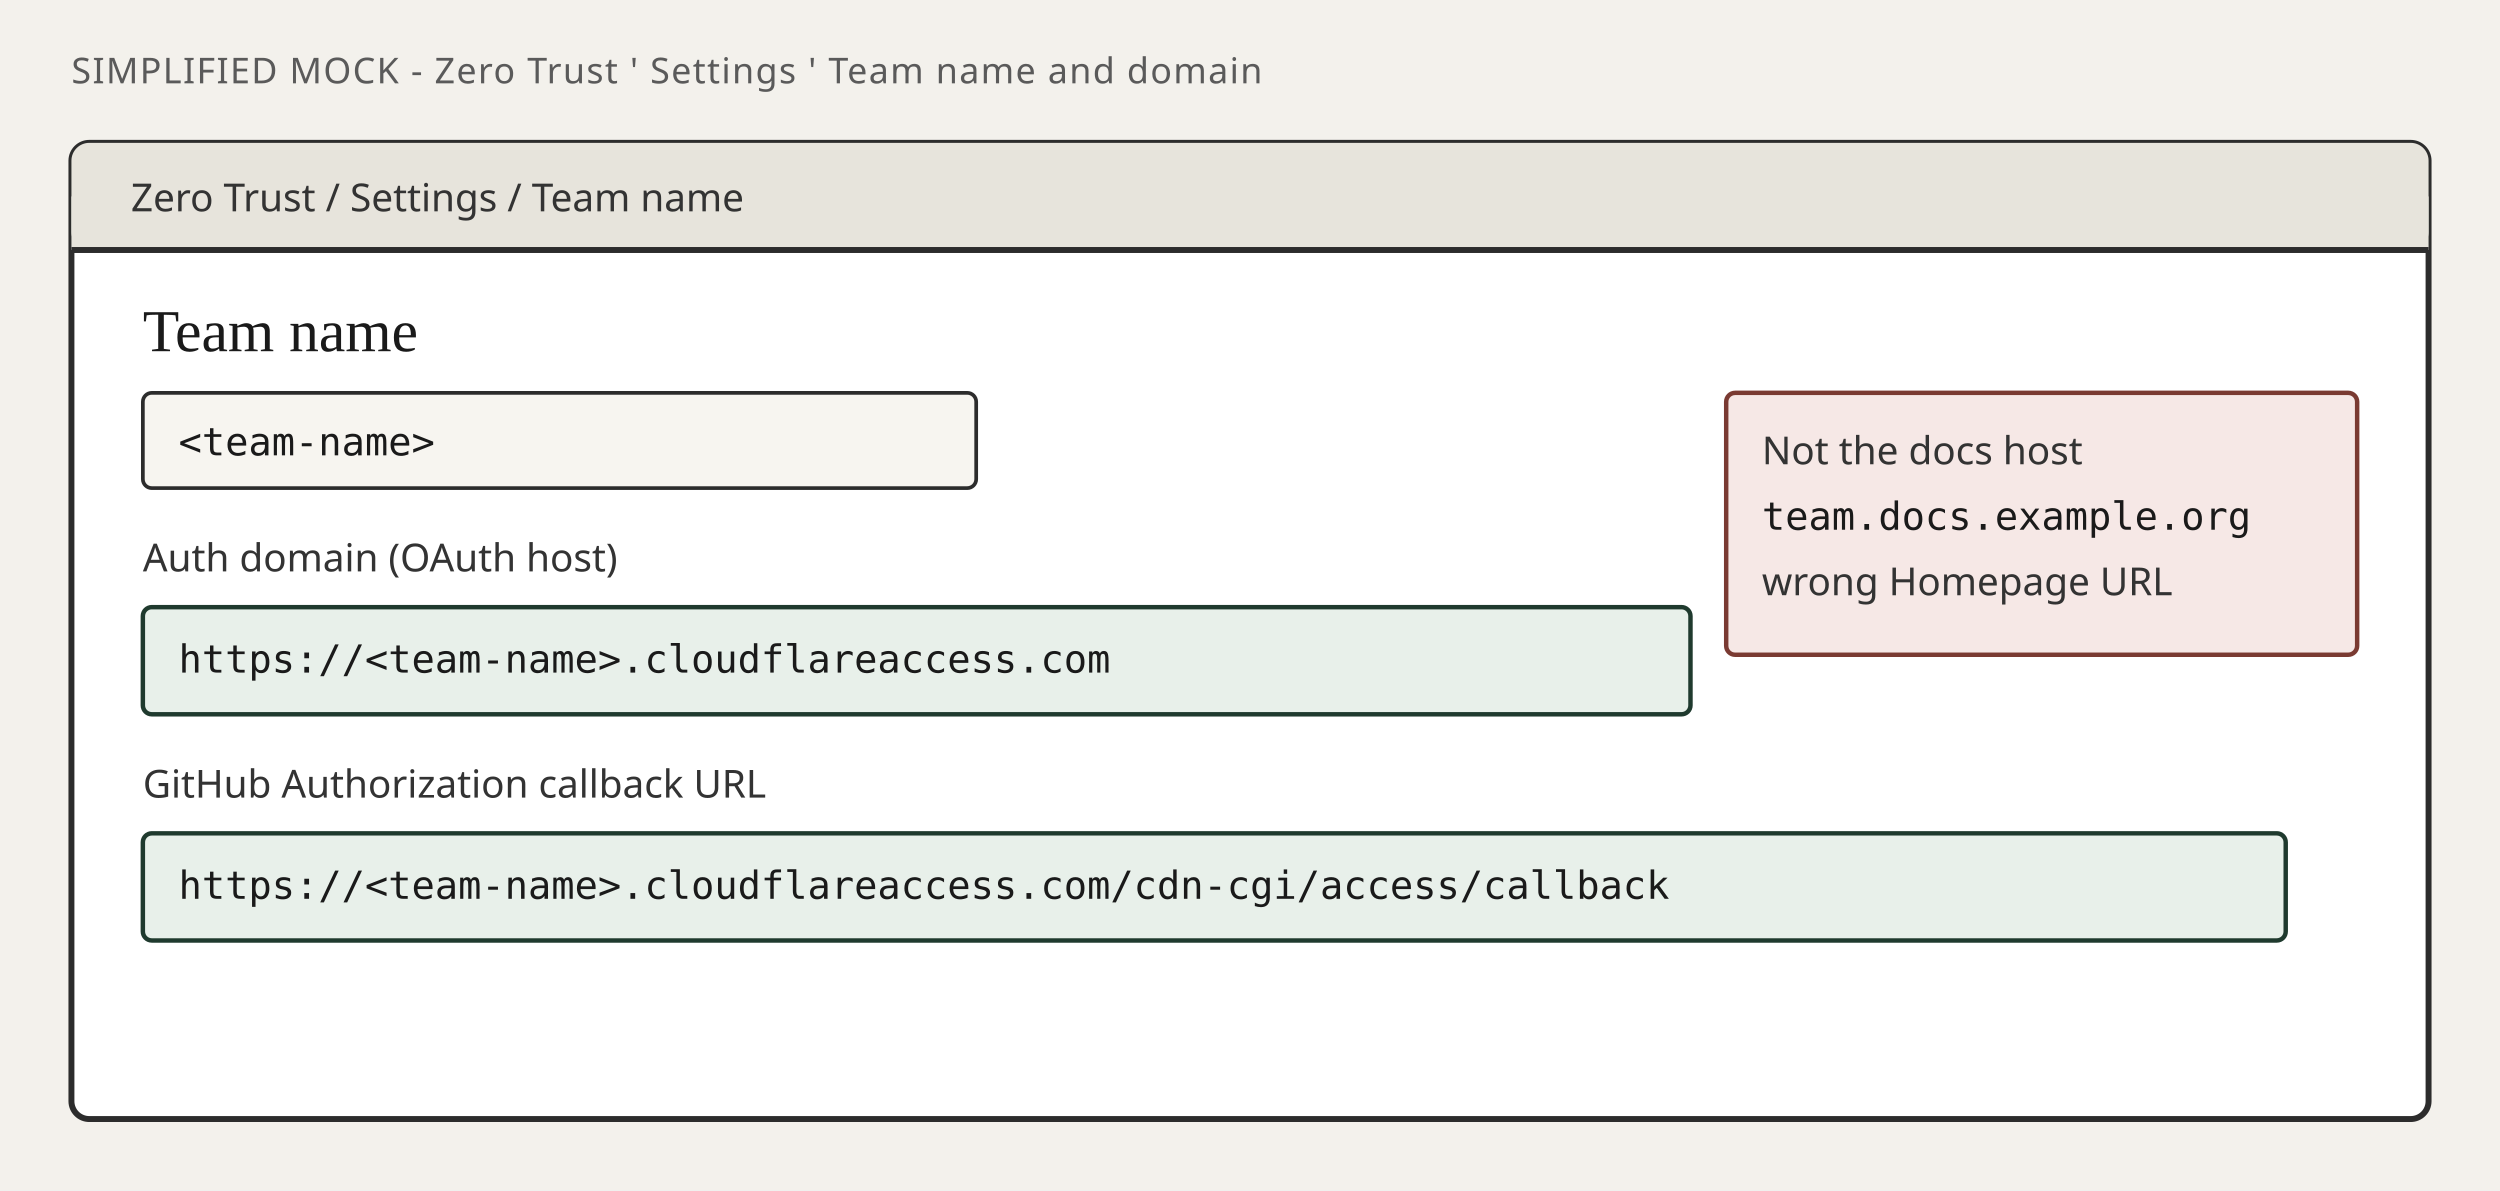
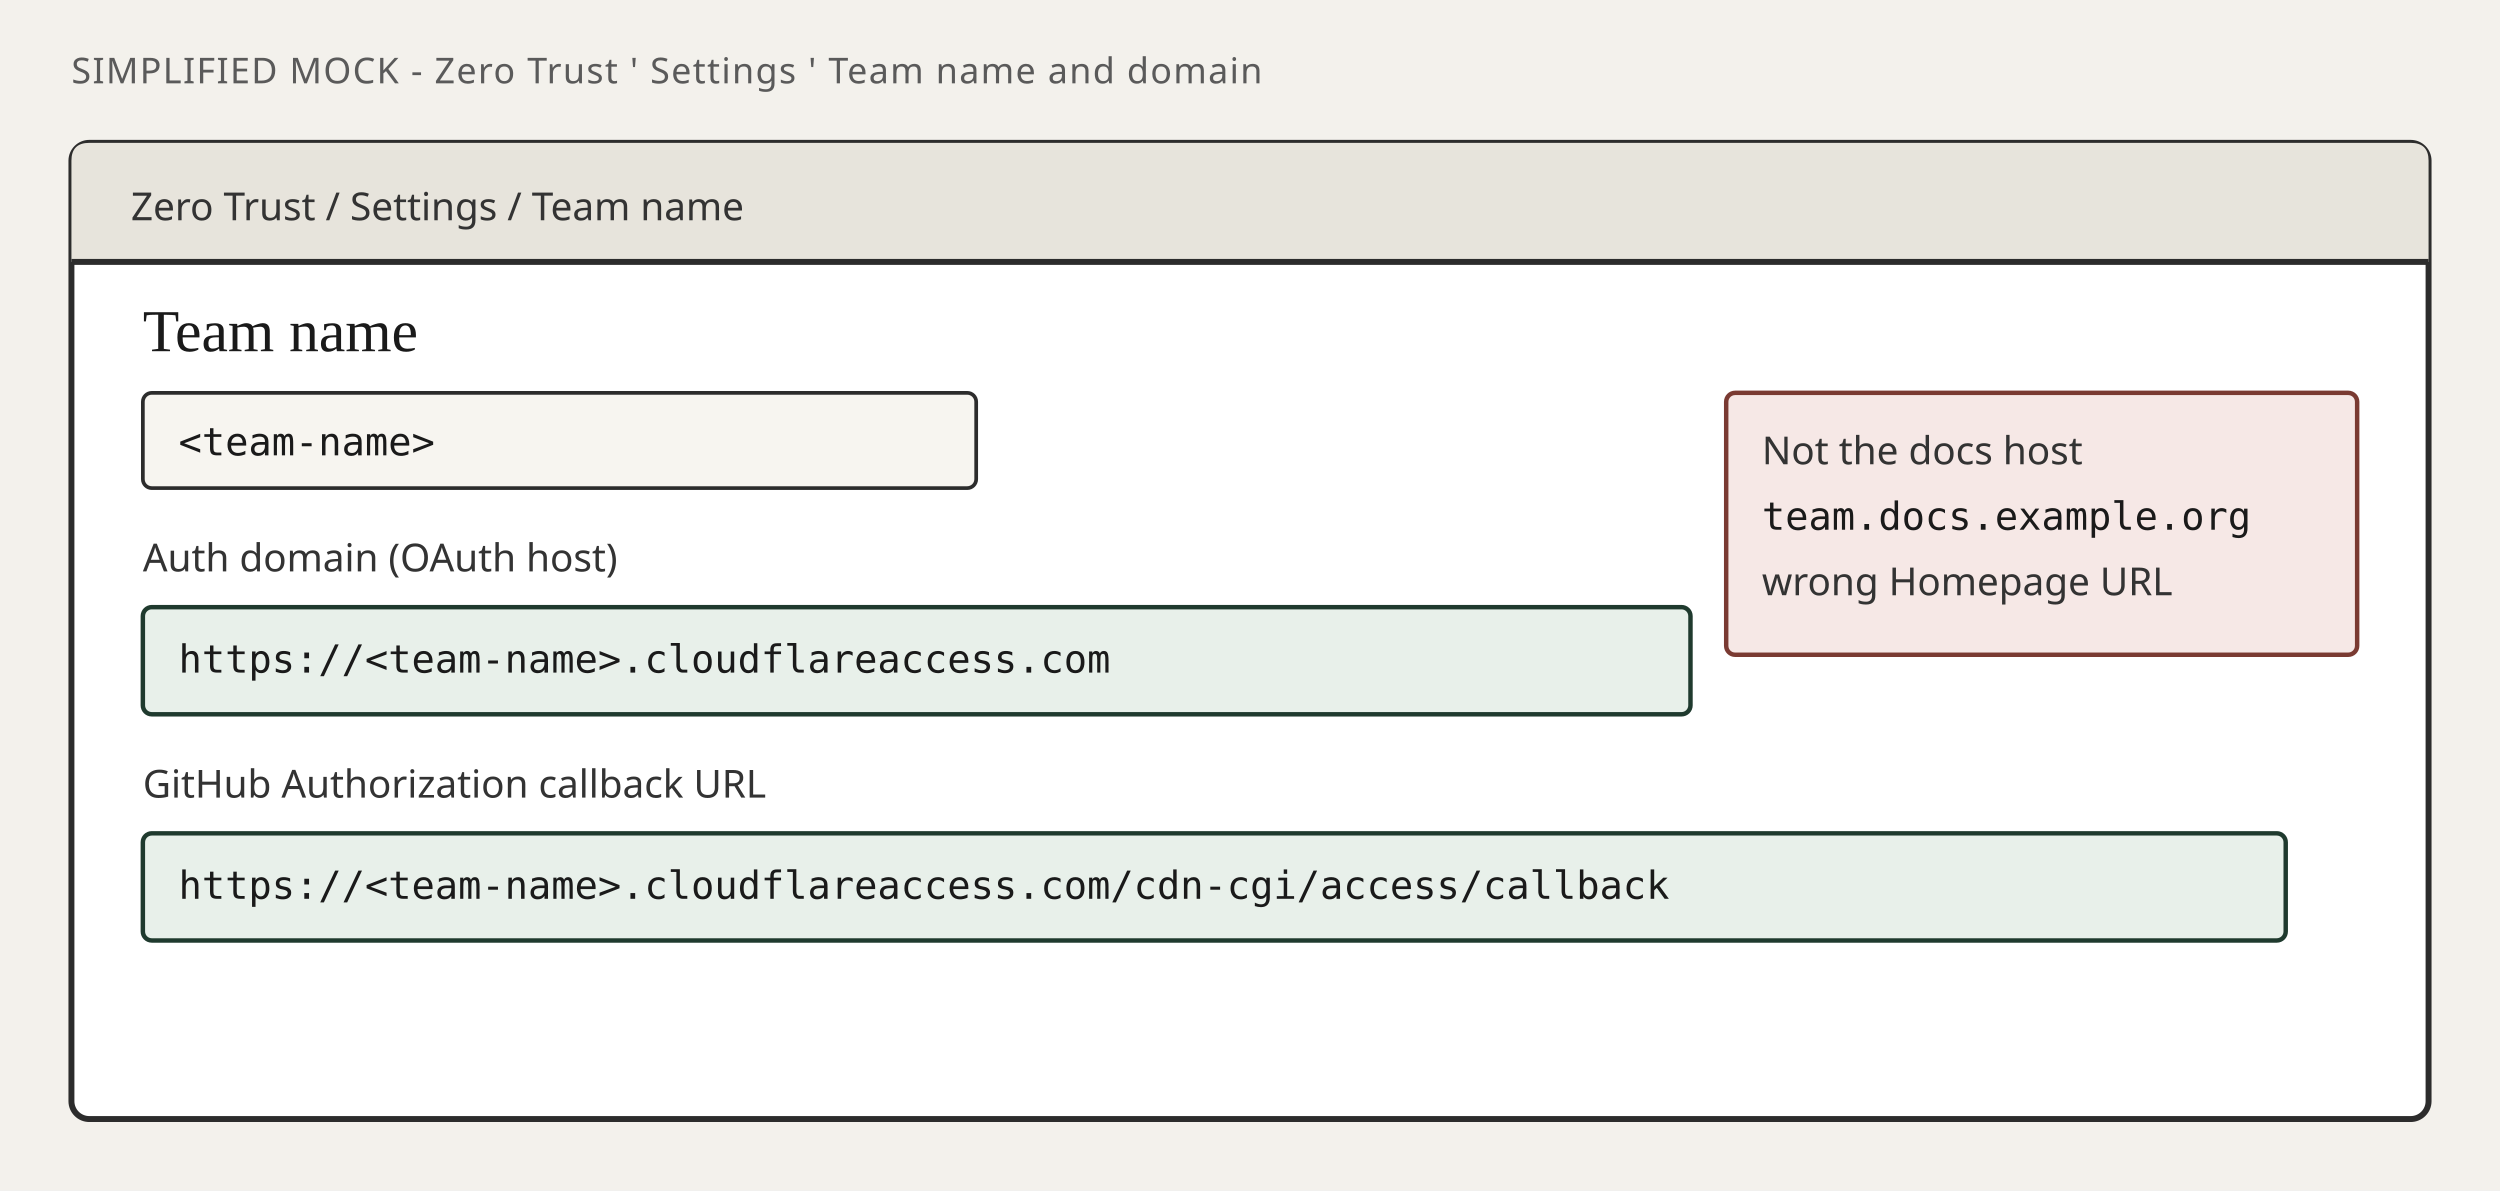
<svg xmlns="http://www.w3.org/2000/svg" width="840" height="400" viewBox="0 0 840 400" role="img" aria-labelledby="title desc">
  <defs>
    <style>
      .bg { fill: #f3f1ec; }
      .win { fill: #fff; stroke: #2c2c2c; stroke-width: 2; }
      .chrome { fill: #e7e4dc; }
      .chrome-rule { stroke: #2c2c2c; stroke-width: 2; }
      .t { font-family: Georgia, "Times New Roman", serif; fill: #1a1a1a; }
      .s { font-family: "Segoe UI", system-ui, sans-serif; fill: #333; font-size: 13px; }
      .label { font-family: "Segoe UI", system-ui, sans-serif; fill: #5a5a5a; font-size: 12px; letter-spacing: 0.04em; }
      .field { fill: #f7f5f0; stroke: #2c2c2c; stroke-width: 1.25; }
      .mono { font-family: Consolas, "Cascadia Mono", monospace; fill: #1a1a1a; font-size: 13px; }
      .ok { fill: #e8f0ea; stroke: #1f3a2e; stroke-width: 1.5; }
      .no { fill: #f6e8e6; stroke: #7a3a32; stroke-width: 1.5; }
    </style>
  </defs>
  <rect class="bg" width="840" height="400" />
  <text class="label" x="24" y="28">SIMPLIFIED MOCK - Zero Trust ' Settings ' Team name and domain</text>
  <rect class="win" x="24" y="48" width="792" height="328" rx="6" />
-   <rect class="chrome" x="24" y="48" width="792" height="36" rx="6" />
-   <rect class="chrome" x="24" y="66" width="792" height="18" />
-   <line class="chrome-rule" x1="24" y1="84" x2="816" y2="84" />
-   <text class="s" x="44" y="71">Zero Trust / Settings / Team name</text>
+   <path class="chrome" d="M24,88 L24,54 Q24,48 30,48 L810,48 Q816,48 816,54 L816,88 Z" />
+   <line class="chrome-rule" x1="24" y1="88" x2="816" y2="88" />
+   <text class="s" x="44" y="74">Zero Trust / Settings / Team name</text>
  <text class="t" x="48" y="118" font-size="20">Team name</text>
  <rect class="field" x="48" y="132" width="280" height="32" rx="3" />
  <text class="mono" x="60" y="153">&lt;team-name&gt;</text>
  <text class="s" x="48" y="192">Auth domain (OAuth host)</text>
  <rect class="ok" x="48" y="204" width="520" height="36" rx="3" />
  <text class="mono" x="60" y="226">https://&lt;team-name&gt;.cloudflareaccess.com</text>
  <text class="s" x="48" y="268">GitHub Authorization callback URL</text>
  <rect class="ok" x="48" y="280" width="720" height="36" rx="3" />
  <text class="mono" x="60" y="302">https://&lt;team-name&gt;.cloudflareaccess.com/cdn-cgi/access/callback</text>
  <rect class="no" x="580" y="132" width="212" height="88" rx="3" />
  <text class="s" x="592" y="156">Not the docs host</text>
  <text class="mono" x="592" y="178">team.docs.example.org</text>
  <text class="s" x="592" y="200">wrong Homepage URL</text>
</svg>
